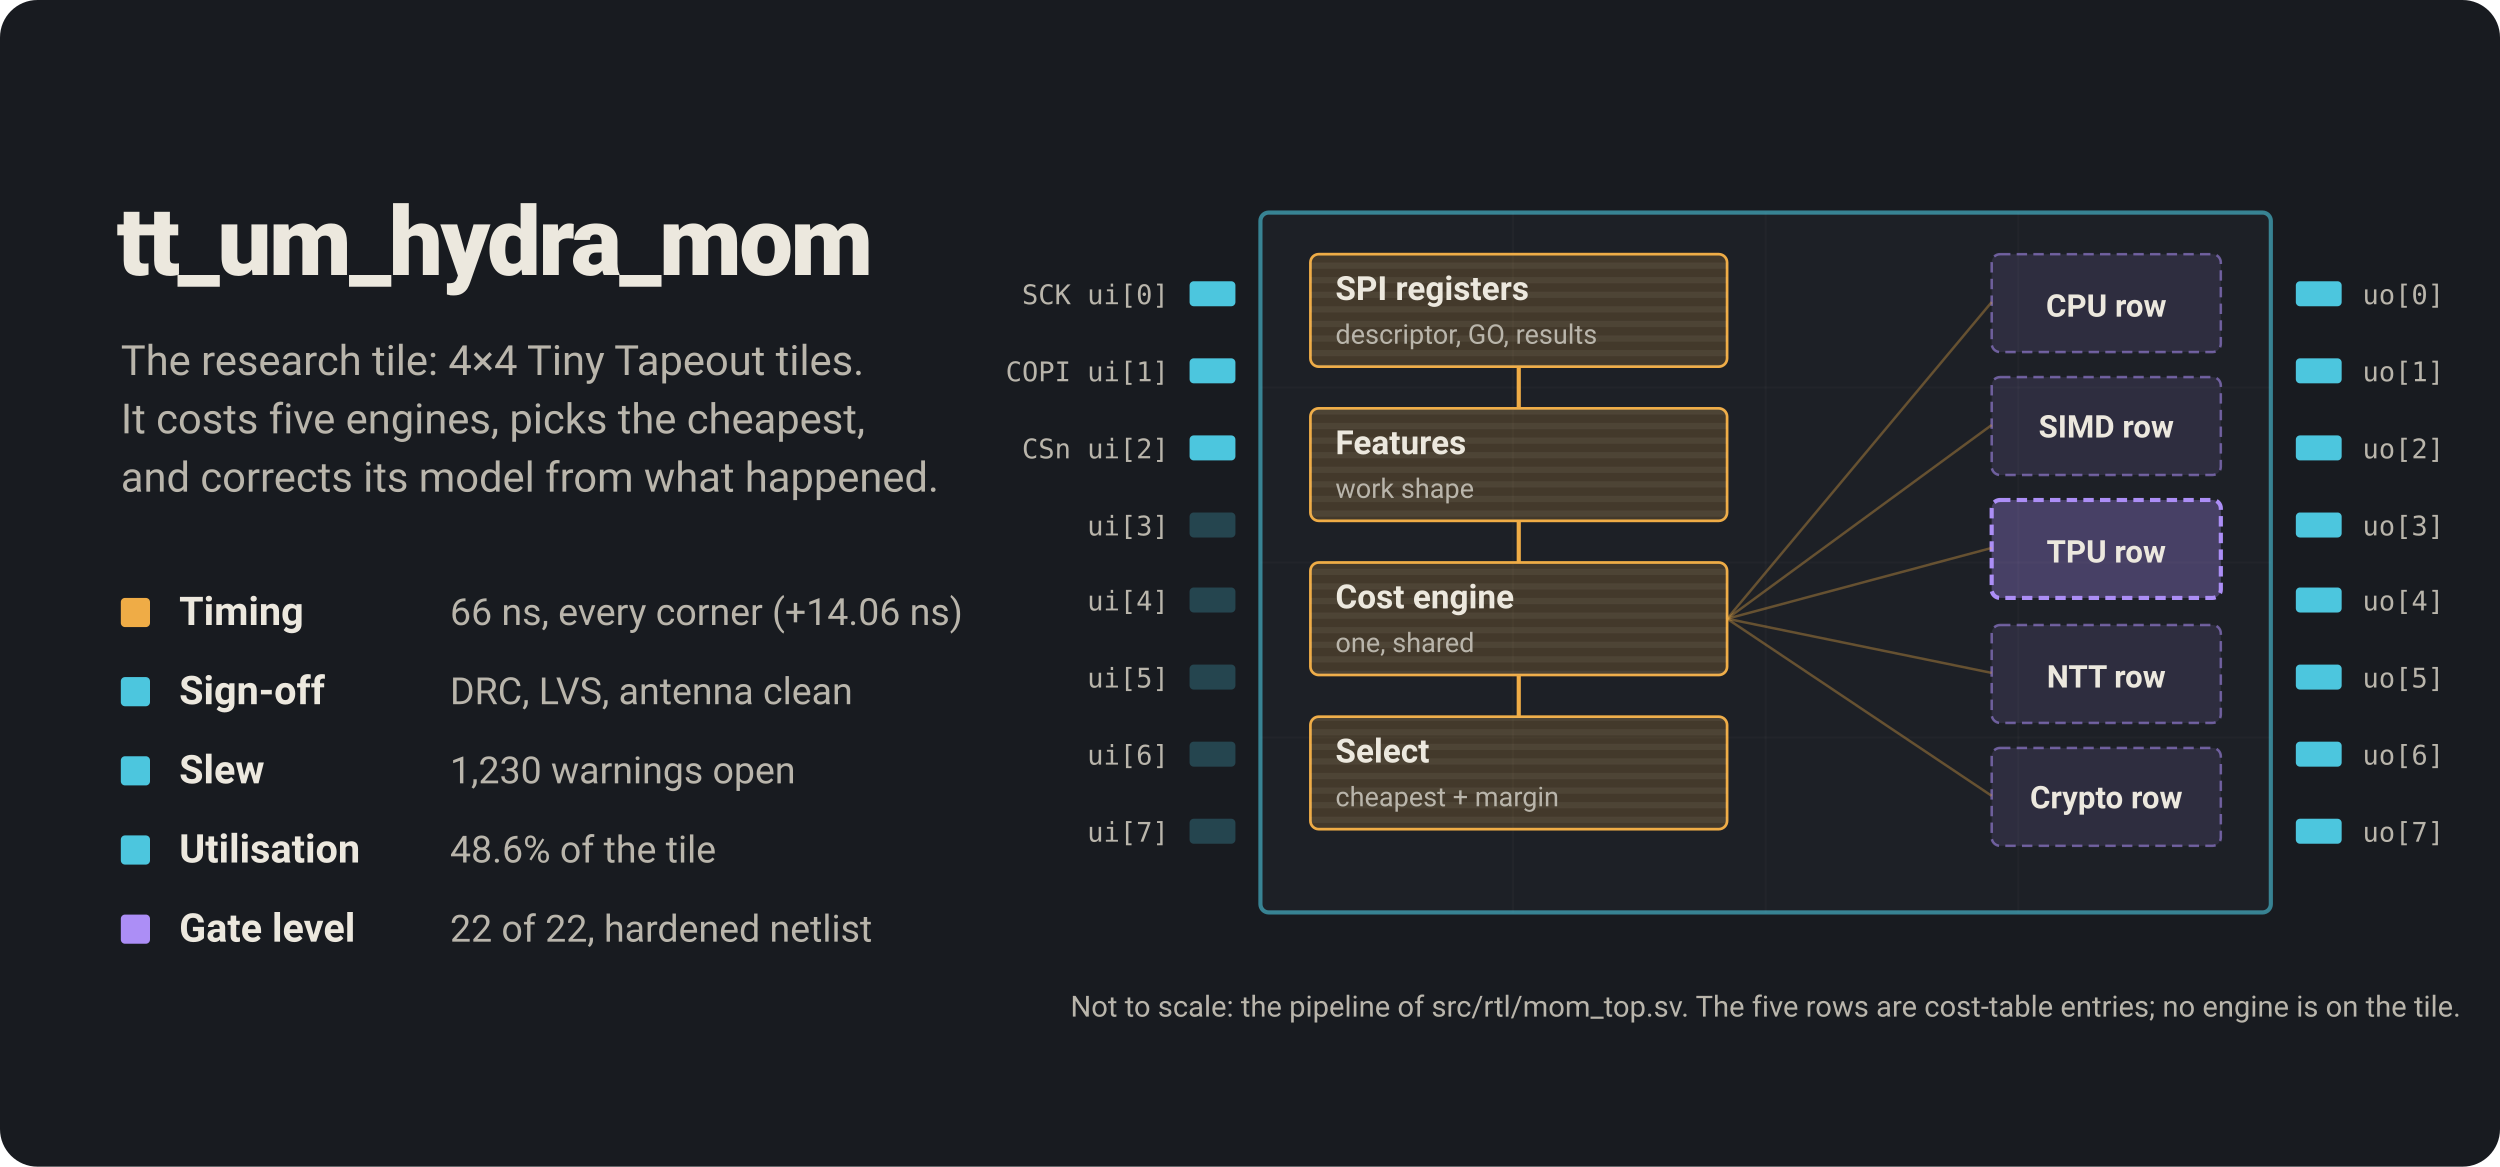
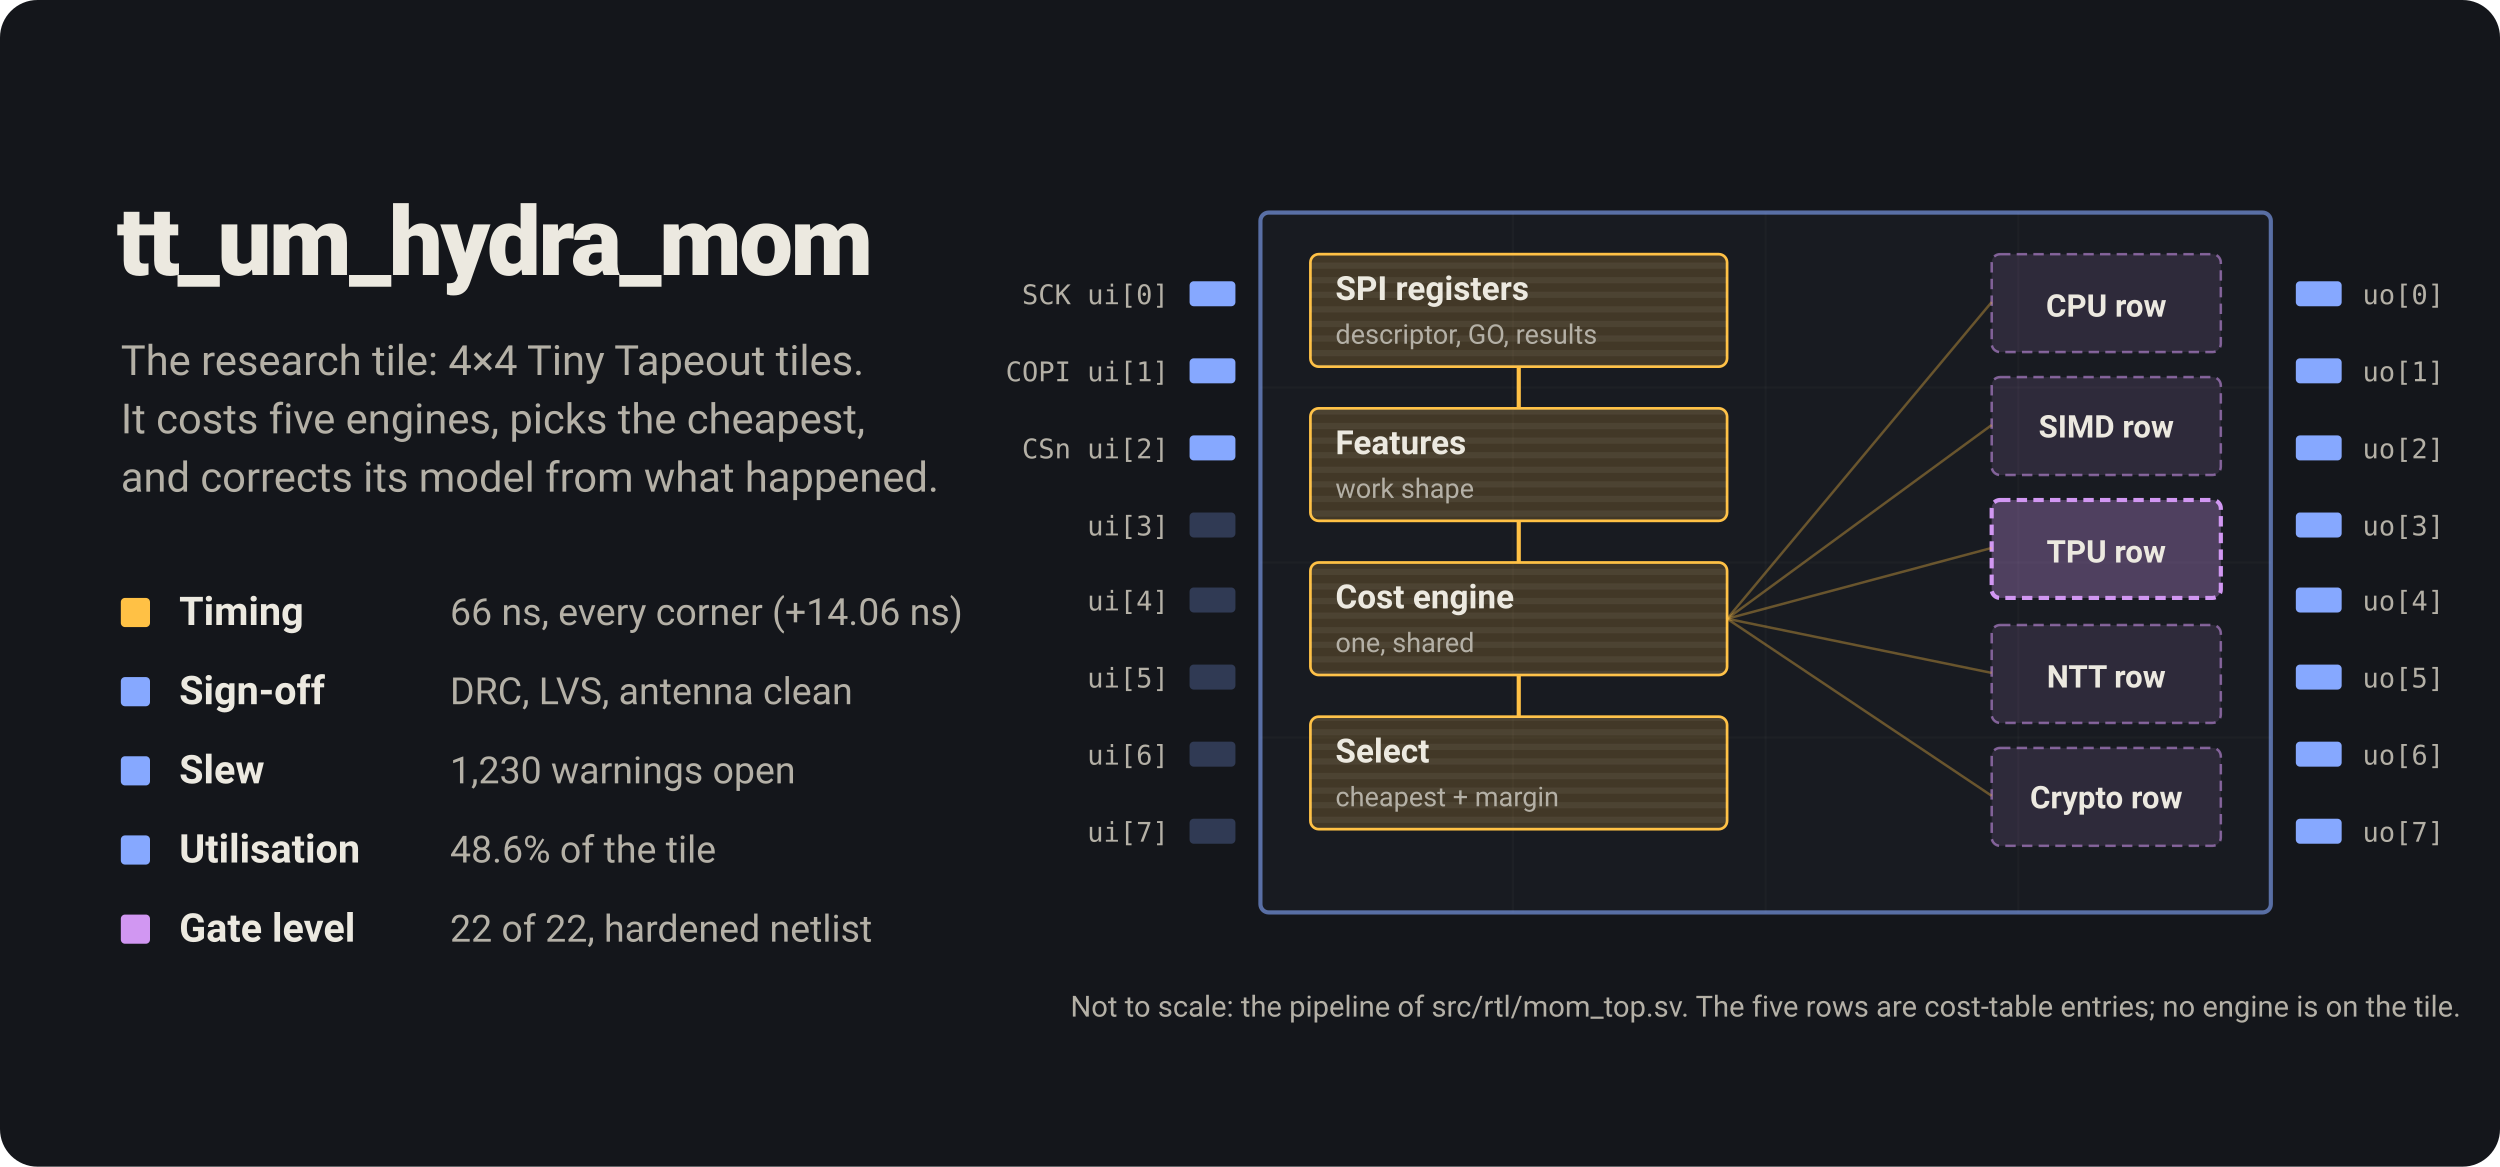
<svg xmlns="http://www.w3.org/2000/svg" viewBox="0 0 1200 560" width="1200" height="560" role="img" aria-labelledby="t d">
  <style>
  /* Static (SkyWater 130 audit, 2026-10-11): a README image cannot offer a
     pause control, so the lead figures show their final state only. */
  .bit { opacity: 1; } .cost { opacity: 1; } .out { opacity: 1; } .hl { opacity: 0; }
</style>
  <defs>
    <pattern id="rows" width="8" height="7" patternUnits="userSpaceOnUse">
-       <rect width="8" height="3" fill="#ece8de" opacity="0.06" />
+       <rect width="8" height="3" fill="#ece9e0" opacity="0.06" />
    </pattern>
  </defs>
-   <rect width="1200" height="560" rx="18" fill="#181b20" />
-   <line x1="726.2" y1="102.027" x2="726.2" y2="437.973" stroke="#ece8de" stroke-opacity=".06" />
-   <line x1="847.5" y1="102.027" x2="847.5" y2="437.973" stroke="#ece8de" stroke-opacity=".06" />
-   <line x1="968.8" y1="102.027" x2="968.8" y2="437.973" stroke="#ece8de" stroke-opacity=".06" />
-   <line x1="605.0" y1="186.0" x2="1090.0" y2="186.0" stroke="#ece8de" stroke-opacity=".06" />
-   <line x1="605.0" y1="270.0" x2="1090.0" y2="270.0" stroke="#ece8de" stroke-opacity=".06" />
-   <line x1="605.0" y1="354.0" x2="1090.0" y2="354.0" stroke="#ece8de" stroke-opacity=".06" />
-   <rect x="605.0" y="102.027" width="485.0" height="335.945" rx="4" fill="#20242b" fill-opacity=".6" stroke="#4cc6de" stroke-opacity=".6" stroke-width="2" />
-   <rect class="bit" style="animation-delay:0.00s" x="571.0" y="135" width="22" height="12" rx="2" fill="#4cc6de" fill-opacity="1" />
-   <text x="561.0" y="146" text-anchor="end" style="font-family:ui-monospace,SFMono-Regular,Menlo,Consolas,monospace;font-size:13px" fill="#b9b5ab">SCK ui[0]</text>
-   <rect class="out" x="1102.0" y="135" width="22" height="12" rx="2" fill="#4cc6de" />
-   <text x="1134.0" y="146" style="font-family:ui-monospace,SFMono-Regular,Menlo,Consolas,monospace;font-size:13px" fill="#b9b5ab">uo[0]</text>
-   <rect class="bit" style="animation-delay:0.05s" x="571.0" y="172" width="22" height="12" rx="2" fill="#4cc6de" fill-opacity="1" />
-   <text x="561.0" y="183" text-anchor="end" style="font-family:ui-monospace,SFMono-Regular,Menlo,Consolas,monospace;font-size:13px" fill="#b9b5ab">COPI ui[1]</text>
-   <rect class="out" x="1102.0" y="172" width="22" height="12" rx="2" fill="#4cc6de" />
-   <text x="1134.0" y="183" style="font-family:ui-monospace,SFMono-Regular,Menlo,Consolas,monospace;font-size:13px" fill="#b9b5ab">uo[1]</text>
-   <rect class="bit" style="animation-delay:0.10s" x="571.0" y="209" width="22" height="12" rx="2" fill="#4cc6de" fill-opacity="1" />
-   <text x="561.0" y="220" text-anchor="end" style="font-family:ui-monospace,SFMono-Regular,Menlo,Consolas,monospace;font-size:13px" fill="#b9b5ab">CSn ui[2]</text>
-   <rect class="out" x="1102.0" y="209" width="22" height="12" rx="2" fill="#4cc6de" />
-   <text x="1134.0" y="220" style="font-family:ui-monospace,SFMono-Regular,Menlo,Consolas,monospace;font-size:13px" fill="#b9b5ab">uo[2]</text>
-   <rect class="" style="animation-delay:0.15s" x="571.0" y="246" width="22" height="12" rx="2" fill="#4cc6de" fill-opacity="0.25" />
-   <text x="561.0" y="257" text-anchor="end" style="font-family:ui-monospace,SFMono-Regular,Menlo,Consolas,monospace;font-size:13px" fill="#b9b5ab">ui[3]</text>
-   <rect class="out" x="1102.0" y="246" width="22" height="12" rx="2" fill="#4cc6de" />
-   <text x="1134.0" y="257" style="font-family:ui-monospace,SFMono-Regular,Menlo,Consolas,monospace;font-size:13px" fill="#b9b5ab">uo[3]</text>
-   <rect class="" style="animation-delay:0.20s" x="571.0" y="282" width="22" height="12" rx="2" fill="#4cc6de" fill-opacity="0.25" />
-   <text x="561.0" y="293" text-anchor="end" style="font-family:ui-monospace,SFMono-Regular,Menlo,Consolas,monospace;font-size:13px" fill="#b9b5ab">ui[4]</text>
-   <rect class="out" x="1102.0" y="282" width="22" height="12" rx="2" fill="#4cc6de" />
-   <text x="1134.0" y="293" style="font-family:ui-monospace,SFMono-Regular,Menlo,Consolas,monospace;font-size:13px" fill="#b9b5ab">uo[4]</text>
-   <rect class="" style="animation-delay:0.25s" x="571.0" y="319" width="22" height="12" rx="2" fill="#4cc6de" fill-opacity="0.25" />
-   <text x="561.0" y="330" text-anchor="end" style="font-family:ui-monospace,SFMono-Regular,Menlo,Consolas,monospace;font-size:13px" fill="#b9b5ab">ui[5]</text>
-   <rect class="out" x="1102.0" y="319" width="22" height="12" rx="2" fill="#4cc6de" />
-   <text x="1134.0" y="330" style="font-family:ui-monospace,SFMono-Regular,Menlo,Consolas,monospace;font-size:13px" fill="#b9b5ab">uo[5]</text>
-   <rect class="" style="animation-delay:0.30s" x="571.0" y="356" width="22" height="12" rx="2" fill="#4cc6de" fill-opacity="0.25" />
-   <text x="561.0" y="367" text-anchor="end" style="font-family:ui-monospace,SFMono-Regular,Menlo,Consolas,monospace;font-size:13px" fill="#b9b5ab">ui[6]</text>
-   <rect class="out" x="1102.0" y="356" width="22" height="12" rx="2" fill="#4cc6de" />
-   <text x="1134.0" y="367" style="font-family:ui-monospace,SFMono-Regular,Menlo,Consolas,monospace;font-size:13px" fill="#b9b5ab">uo[6]</text>
-   <rect class="" style="animation-delay:0.35s" x="571.0" y="393" width="22" height="12" rx="2" fill="#4cc6de" fill-opacity="0.25" />
-   <text x="561.0" y="404" text-anchor="end" style="font-family:ui-monospace,SFMono-Regular,Menlo,Consolas,monospace;font-size:13px" fill="#b9b5ab">ui[7]</text>
-   <rect class="out" x="1102.0" y="393" width="22" height="12" rx="2" fill="#4cc6de" />
-   <text x="1134.0" y="404" style="font-family:ui-monospace,SFMono-Regular,Menlo,Consolas,monospace;font-size:13px" fill="#b9b5ab">uo[7]</text>
-   <rect x="629" y="122" width="200" height="54" rx="4" fill="#efac46" fill-opacity=".18" stroke="#efac46" stroke-width="1.3" />
+   <rect width="1200" height="560" rx="18" fill="#14161b" />
+   <line x1="726.2" y1="102.027" x2="726.2" y2="437.973" stroke="#ece9e0" stroke-opacity=".06" />
+   <line x1="847.5" y1="102.027" x2="847.5" y2="437.973" stroke="#ece9e0" stroke-opacity=".06" />
+   <line x1="968.8" y1="102.027" x2="968.8" y2="437.973" stroke="#ece9e0" stroke-opacity=".06" />
+   <line x1="605.0" y1="186.0" x2="1090.0" y2="186.0" stroke="#ece9e0" stroke-opacity=".06" />
+   <line x1="605.0" y1="270.0" x2="1090.0" y2="270.0" stroke="#ece9e0" stroke-opacity=".06" />
+   <line x1="605.0" y1="354.0" x2="1090.0" y2="354.0" stroke="#ece9e0" stroke-opacity=".06" />
+   <rect x="605.0" y="102.027" width="485.0" height="335.945" rx="4" fill="#1c1f26" fill-opacity=".6" stroke="#86a8ff" stroke-opacity=".6" stroke-width="2" />
+   <rect class="bit" style="animation-delay:0.00s" x="571.0" y="135" width="22" height="12" rx="2" fill="#86a8ff" fill-opacity="1" />
+   <text x="561.0" y="146" text-anchor="end" style="font-family:ui-monospace,SFMono-Regular,Menlo,Consolas,monospace;font-size:13px" fill="#b4b0a6">SCK ui[0]</text>
+   <rect class="out" x="1102.0" y="135" width="22" height="12" rx="2" fill="#86a8ff" />
+   <text x="1134.0" y="146" style="font-family:ui-monospace,SFMono-Regular,Menlo,Consolas,monospace;font-size:13px" fill="#b4b0a6">uo[0]</text>
+   <rect class="bit" style="animation-delay:0.05s" x="571.0" y="172" width="22" height="12" rx="2" fill="#86a8ff" fill-opacity="1" />
+   <text x="561.0" y="183" text-anchor="end" style="font-family:ui-monospace,SFMono-Regular,Menlo,Consolas,monospace;font-size:13px" fill="#b4b0a6">COPI ui[1]</text>
+   <rect class="out" x="1102.0" y="172" width="22" height="12" rx="2" fill="#86a8ff" />
+   <text x="1134.0" y="183" style="font-family:ui-monospace,SFMono-Regular,Menlo,Consolas,monospace;font-size:13px" fill="#b4b0a6">uo[1]</text>
+   <rect class="bit" style="animation-delay:0.10s" x="571.0" y="209" width="22" height="12" rx="2" fill="#86a8ff" fill-opacity="1" />
+   <text x="561.0" y="220" text-anchor="end" style="font-family:ui-monospace,SFMono-Regular,Menlo,Consolas,monospace;font-size:13px" fill="#b4b0a6">CSn ui[2]</text>
+   <rect class="out" x="1102.0" y="209" width="22" height="12" rx="2" fill="#86a8ff" />
+   <text x="1134.0" y="220" style="font-family:ui-monospace,SFMono-Regular,Menlo,Consolas,monospace;font-size:13px" fill="#b4b0a6">uo[2]</text>
+   <rect class="" style="animation-delay:0.15s" x="571.0" y="246" width="22" height="12" rx="2" fill="#86a8ff" fill-opacity="0.25" />
+   <text x="561.0" y="257" text-anchor="end" style="font-family:ui-monospace,SFMono-Regular,Menlo,Consolas,monospace;font-size:13px" fill="#b4b0a6">ui[3]</text>
+   <rect class="out" x="1102.0" y="246" width="22" height="12" rx="2" fill="#86a8ff" />
+   <text x="1134.0" y="257" style="font-family:ui-monospace,SFMono-Regular,Menlo,Consolas,monospace;font-size:13px" fill="#b4b0a6">uo[3]</text>
+   <rect class="" style="animation-delay:0.20s" x="571.0" y="282" width="22" height="12" rx="2" fill="#86a8ff" fill-opacity="0.25" />
+   <text x="561.0" y="293" text-anchor="end" style="font-family:ui-monospace,SFMono-Regular,Menlo,Consolas,monospace;font-size:13px" fill="#b4b0a6">ui[4]</text>
+   <rect class="out" x="1102.0" y="282" width="22" height="12" rx="2" fill="#86a8ff" />
+   <text x="1134.0" y="293" style="font-family:ui-monospace,SFMono-Regular,Menlo,Consolas,monospace;font-size:13px" fill="#b4b0a6">uo[4]</text>
+   <rect class="" style="animation-delay:0.25s" x="571.0" y="319" width="22" height="12" rx="2" fill="#86a8ff" fill-opacity="0.25" />
+   <text x="561.0" y="330" text-anchor="end" style="font-family:ui-monospace,SFMono-Regular,Menlo,Consolas,monospace;font-size:13px" fill="#b4b0a6">ui[5]</text>
+   <rect class="out" x="1102.0" y="319" width="22" height="12" rx="2" fill="#86a8ff" />
+   <text x="1134.0" y="330" style="font-family:ui-monospace,SFMono-Regular,Menlo,Consolas,monospace;font-size:13px" fill="#b4b0a6">uo[5]</text>
+   <rect class="" style="animation-delay:0.30s" x="571.0" y="356" width="22" height="12" rx="2" fill="#86a8ff" fill-opacity="0.25" />
+   <text x="561.0" y="367" text-anchor="end" style="font-family:ui-monospace,SFMono-Regular,Menlo,Consolas,monospace;font-size:13px" fill="#b4b0a6">ui[6]</text>
+   <rect class="out" x="1102.0" y="356" width="22" height="12" rx="2" fill="#86a8ff" />
+   <text x="1134.0" y="367" style="font-family:ui-monospace,SFMono-Regular,Menlo,Consolas,monospace;font-size:13px" fill="#b4b0a6">uo[6]</text>
+   <rect class="" style="animation-delay:0.35s" x="571.0" y="393" width="22" height="12" rx="2" fill="#86a8ff" fill-opacity="0.25" />
+   <text x="561.0" y="404" text-anchor="end" style="font-family:ui-monospace,SFMono-Regular,Menlo,Consolas,monospace;font-size:13px" fill="#b4b0a6">ui[7]</text>
+   <rect class="out" x="1102.0" y="393" width="22" height="12" rx="2" fill="#86a8ff" />
+   <text x="1134.0" y="404" style="font-family:ui-monospace,SFMono-Regular,Menlo,Consolas,monospace;font-size:13px" fill="#b4b0a6">uo[7]</text>
+   <rect x="629" y="122" width="200" height="54" rx="4" fill="#ffc145" fill-opacity=".18" stroke="#ffc145" stroke-width="1.3" />
  <rect x="629" y="122" width="200" height="54" rx="4" fill="url(#rows)" />
-   <text x="641" y="144" style="font-family:ui-sans-serif,system-ui,-apple-system,'Segoe UI',Roboto,sans-serif;font-size:16px;font-weight:650" fill="#ece8de">SPI registers</text>
-   <text x="641" y="165" style="font-family:ui-sans-serif,system-ui,-apple-system,'Segoe UI',Roboto,sans-serif;font-size:13px" fill="#b9b5ab">descriptor, GO, results</text>
-   <path d="M729,176 V196" stroke="#efac46" stroke-width="2" />
-   <rect x="629" y="196" width="200" height="54" rx="4" fill="#efac46" fill-opacity=".18" stroke="#efac46" stroke-width="1.3" />
+   <text x="641" y="144" style="font-family:ui-sans-serif,system-ui,-apple-system,'Segoe UI',Roboto,sans-serif;font-size:16px;font-weight:650" fill="#ece9e0">SPI registers</text>
+   <text x="641" y="165" style="font-family:ui-sans-serif,system-ui,-apple-system,'Segoe UI',Roboto,sans-serif;font-size:13px" fill="#b4b0a6">descriptor, GO, results</text>
+   <path d="M729,176 V196" stroke="#ffc145" stroke-width="2" />
+   <rect x="629" y="196" width="200" height="54" rx="4" fill="#ffc145" fill-opacity=".18" stroke="#ffc145" stroke-width="1.3" />
  <rect x="629" y="196" width="200" height="54" rx="4" fill="url(#rows)" />
-   <text x="641" y="218" style="font-family:ui-sans-serif,system-ui,-apple-system,'Segoe UI',Roboto,sans-serif;font-size:16px;font-weight:650" fill="#ece8de">Features</text>
-   <text x="641" y="239" style="font-family:ui-sans-serif,system-ui,-apple-system,'Segoe UI',Roboto,sans-serif;font-size:13px" fill="#b9b5ab">work shape</text>
-   <path d="M729,250 V270" stroke="#efac46" stroke-width="2" />
-   <rect x="629" y="270" width="200" height="54" rx="4" fill="#efac46" fill-opacity=".18" stroke="#efac46" stroke-width="1.3" />
+   <text x="641" y="218" style="font-family:ui-sans-serif,system-ui,-apple-system,'Segoe UI',Roboto,sans-serif;font-size:16px;font-weight:650" fill="#ece9e0">Features</text>
+   <text x="641" y="239" style="font-family:ui-sans-serif,system-ui,-apple-system,'Segoe UI',Roboto,sans-serif;font-size:13px" fill="#b4b0a6">work shape</text>
+   <path d="M729,250 V270" stroke="#ffc145" stroke-width="2" />
+   <rect x="629" y="270" width="200" height="54" rx="4" fill="#ffc145" fill-opacity=".18" stroke="#ffc145" stroke-width="1.3" />
  <rect x="629" y="270" width="200" height="54" rx="4" fill="url(#rows)" />
-   <text x="641" y="292" style="font-family:ui-sans-serif,system-ui,-apple-system,'Segoe UI',Roboto,sans-serif;font-size:16px;font-weight:650" fill="#ece8de">Cost engine</text>
-   <text x="641" y="313" style="font-family:ui-sans-serif,system-ui,-apple-system,'Segoe UI',Roboto,sans-serif;font-size:13px" fill="#b9b5ab">one, shared</text>
-   <path d="M729,324 V344" stroke="#efac46" stroke-width="2" />
-   <rect x="629" y="344" width="200" height="54" rx="4" fill="#efac46" fill-opacity=".18" stroke="#efac46" stroke-width="1.3" />
+   <text x="641" y="292" style="font-family:ui-sans-serif,system-ui,-apple-system,'Segoe UI',Roboto,sans-serif;font-size:16px;font-weight:650" fill="#ece9e0">Cost engine</text>
+   <text x="641" y="313" style="font-family:ui-sans-serif,system-ui,-apple-system,'Segoe UI',Roboto,sans-serif;font-size:13px" fill="#b4b0a6">one, shared</text>
+   <path d="M729,324 V344" stroke="#ffc145" stroke-width="2" />
+   <rect x="629" y="344" width="200" height="54" rx="4" fill="#ffc145" fill-opacity=".18" stroke="#ffc145" stroke-width="1.3" />
  <rect x="629" y="344" width="200" height="54" rx="4" fill="url(#rows)" />
-   <text x="641" y="366" style="font-family:ui-sans-serif,system-ui,-apple-system,'Segoe UI',Roboto,sans-serif;font-size:16px;font-weight:650" fill="#ece8de">Select</text>
-   <text x="641" y="387" style="font-family:ui-sans-serif,system-ui,-apple-system,'Segoe UI',Roboto,sans-serif;font-size:13px" fill="#b9b5ab">cheapest + margin</text>
-   <rect x="956" y="122" width="110" height="47" rx="4" fill="#ac8ef6" fill-opacity=".12" stroke="#ac8ef6" stroke-opacity="0.55" stroke-width="1.2" stroke-dasharray="5 3" />
-   <text x="1011" y="152" text-anchor="middle" style="font-family:ui-sans-serif,system-ui,-apple-system,'Segoe UI',Roboto,sans-serif;font-size:15px;font-weight:650" fill="#ece8de">CPU row</text>
-   <rect class="hl" style="animation-delay:0.0s" x="956" y="122" width="110" height="47" rx="4" fill="none" stroke="#ece8de" stroke-width="2.4" />
-   <path d="M829,297 L956,145" stroke="#efac46" stroke-opacity=".35" stroke-width="1.2" />
-   <rect x="956" y="181" width="110" height="47" rx="4" fill="#ac8ef6" fill-opacity=".12" stroke="#ac8ef6" stroke-opacity="0.55" stroke-width="1.2" stroke-dasharray="5 3" />
-   <text x="1011" y="210" text-anchor="middle" style="font-family:ui-sans-serif,system-ui,-apple-system,'Segoe UI',Roboto,sans-serif;font-size:15px;font-weight:650" fill="#ece8de">SIMD row</text>
-   <rect class="hl" style="animation-delay:0.6s" x="956" y="181" width="110" height="47" rx="4" fill="none" stroke="#ece8de" stroke-width="2.4" />
-   <path d="M829,297 L956,204" stroke="#efac46" stroke-opacity=".35" stroke-width="1.2" />
-   <rect x="956" y="240" width="110" height="47" rx="4" fill="#ac8ef6" fill-opacity=".30" stroke="#ac8ef6" stroke-opacity="1" stroke-width="2" stroke-dasharray="5 3" />
-   <text x="1011" y="270" text-anchor="middle" style="font-family:ui-sans-serif,system-ui,-apple-system,'Segoe UI',Roboto,sans-serif;font-size:15px;font-weight:650" fill="#ece8de">TPU row</text>
-   <rect class="hl" style="animation-delay:1.2s" x="956" y="240" width="110" height="47" rx="4" fill="none" stroke="#ece8de" stroke-width="2.4" />
-   <path d="M829,297 L956,263" stroke="#efac46" stroke-opacity=".35" stroke-width="1.2" />
-   <rect x="956" y="300" width="110" height="47" rx="4" fill="#ac8ef6" fill-opacity=".12" stroke="#ac8ef6" stroke-opacity="0.55" stroke-width="1.2" stroke-dasharray="5 3" />
-   <text x="1011" y="330" text-anchor="middle" style="font-family:ui-sans-serif,system-ui,-apple-system,'Segoe UI',Roboto,sans-serif;font-size:15px;font-weight:650" fill="#ece8de">NTT row</text>
-   <rect class="hl" style="animation-delay:1.8s" x="956" y="300" width="110" height="47" rx="4" fill="none" stroke="#ece8de" stroke-width="2.4" />
-   <path d="M829,297 L956,323" stroke="#efac46" stroke-opacity=".35" stroke-width="1.2" />
-   <rect x="956" y="359" width="110" height="47" rx="4" fill="#ac8ef6" fill-opacity=".12" stroke="#ac8ef6" stroke-opacity="0.55" stroke-width="1.2" stroke-dasharray="5 3" />
-   <text x="1011" y="388" text-anchor="middle" style="font-family:ui-sans-serif,system-ui,-apple-system,'Segoe UI',Roboto,sans-serif;font-size:15px;font-weight:650" fill="#ece8de">Crypto row</text>
-   <rect class="hl" style="animation-delay:2.4s" x="956" y="359" width="110" height="47" rx="4" fill="none" stroke="#ece8de" stroke-width="2.4" />
-   <path d="M829,297 L956,382" stroke="#efac46" stroke-opacity=".35" stroke-width="1.2" />
-   <text x="56" y="132" style="font-family:ui-sans-serif,system-ui,-apple-system,'Segoe UI',Roboto,sans-serif;font-size:46px;font-weight:800;letter-spacing:-1.2px" fill="#ece8de">tt_um_hydra_mom</text>
-   <text x="58" y="180" style="font-family:ui-sans-serif,system-ui,-apple-system,'Segoe UI',Roboto,sans-serif;font-size:20px" fill="#b9b5ab">The research tile: 4×4 Tiny Tapeout tiles.</text>
-   <text x="58" y="208" style="font-family:ui-sans-serif,system-ui,-apple-system,'Segoe UI',Roboto,sans-serif;font-size:20px" fill="#b9b5ab">It costs five engines, picks the cheapest,</text>
-   <text x="58" y="236" style="font-family:ui-sans-serif,system-ui,-apple-system,'Segoe UI',Roboto,sans-serif;font-size:20px" fill="#b9b5ab">and corrects its model from what happened.</text>
-   <rect x="58" y="287" width="14" height="14" rx="2" fill="#efac46" />
-   <text x="86" y="300" style="font-family:ui-sans-serif,system-ui,-apple-system,'Segoe UI',Roboto,sans-serif;font-size:19px;font-weight:650" fill="#ece8de">Timing</text>
-   <text x="216" y="300" style="font-family:ui-sans-serif,system-ui,-apple-system,'Segoe UI',Roboto,sans-serif;font-size:18px" fill="#b9b5ab">66 ns, every corner (+14.06 ns)</text>
-   <rect x="58" y="325" width="14" height="14" rx="2" fill="#4cc6de" />
-   <text x="86" y="338" style="font-family:ui-sans-serif,system-ui,-apple-system,'Segoe UI',Roboto,sans-serif;font-size:19px;font-weight:650" fill="#ece8de">Sign-off</text>
-   <text x="216" y="338" style="font-family:ui-sans-serif,system-ui,-apple-system,'Segoe UI',Roboto,sans-serif;font-size:18px" fill="#b9b5ab">DRC, LVS, antenna clean</text>
-   <rect x="58" y="363" width="14" height="14" rx="2" fill="#4cc6de" />
-   <text x="86" y="376" style="font-family:ui-sans-serif,system-ui,-apple-system,'Segoe UI',Roboto,sans-serif;font-size:19px;font-weight:650" fill="#ece8de">Slew</text>
-   <text x="216" y="376" style="font-family:ui-sans-serif,system-ui,-apple-system,'Segoe UI',Roboto,sans-serif;font-size:18px" fill="#b9b5ab">1,230 warnings open</text>
-   <rect x="58" y="401" width="14" height="14" rx="2" fill="#4cc6de" />
-   <text x="86" y="414" style="font-family:ui-sans-serif,system-ui,-apple-system,'Segoe UI',Roboto,sans-serif;font-size:19px;font-weight:650" fill="#ece8de">Utilisation</text>
-   <text x="216" y="414" style="font-family:ui-sans-serif,system-ui,-apple-system,'Segoe UI',Roboto,sans-serif;font-size:18px" fill="#b9b5ab">48.6% of the tile</text>
-   <rect x="58" y="439" width="14" height="14" rx="2" fill="#ac8ef6" />
-   <text x="86" y="452" style="font-family:ui-sans-serif,system-ui,-apple-system,'Segoe UI',Roboto,sans-serif;font-size:19px;font-weight:650" fill="#ece8de">Gate level</text>
-   <text x="216" y="452" style="font-family:ui-sans-serif,system-ui,-apple-system,'Segoe UI',Roboto,sans-serif;font-size:18px" fill="#b9b5ab">22 of 22, hardened netlist</text>
-   <text x="847.5" y="487.973" text-anchor="middle" style="font-family:ui-sans-serif,system-ui,-apple-system,'Segoe UI',Roboto,sans-serif;font-size:14px" fill="#b9b5ab">Not to scale: the pipeline of src/rtl/mom_top.sv. The five rows are cost-table entries; no engine is on the tile.</text>
+   <text x="641" y="366" style="font-family:ui-sans-serif,system-ui,-apple-system,'Segoe UI',Roboto,sans-serif;font-size:16px;font-weight:650" fill="#ece9e0">Select</text>
+   <text x="641" y="387" style="font-family:ui-sans-serif,system-ui,-apple-system,'Segoe UI',Roboto,sans-serif;font-size:13px" fill="#b4b0a6">cheapest + margin</text>
+   <rect x="956" y="122" width="110" height="47" rx="4" fill="#d197f2" fill-opacity=".12" stroke="#d197f2" stroke-opacity="0.55" stroke-width="1.2" stroke-dasharray="5 3" />
+   <text x="1011" y="152" text-anchor="middle" style="font-family:ui-sans-serif,system-ui,-apple-system,'Segoe UI',Roboto,sans-serif;font-size:15px;font-weight:650" fill="#ece9e0">CPU row</text>
+   <rect class="hl" style="animation-delay:0.0s" x="956" y="122" width="110" height="47" rx="4" fill="none" stroke="#ece9e0" stroke-width="2.4" />
+   <path d="M829,297 L956,145" stroke="#ffc145" stroke-opacity=".35" stroke-width="1.2" />
+   <rect x="956" y="181" width="110" height="47" rx="4" fill="#d197f2" fill-opacity=".12" stroke="#d197f2" stroke-opacity="0.55" stroke-width="1.2" stroke-dasharray="5 3" />
+   <text x="1011" y="210" text-anchor="middle" style="font-family:ui-sans-serif,system-ui,-apple-system,'Segoe UI',Roboto,sans-serif;font-size:15px;font-weight:650" fill="#ece9e0">SIMD row</text>
+   <rect class="hl" style="animation-delay:0.6s" x="956" y="181" width="110" height="47" rx="4" fill="none" stroke="#ece9e0" stroke-width="2.4" />
+   <path d="M829,297 L956,204" stroke="#ffc145" stroke-opacity=".35" stroke-width="1.2" />
+   <rect x="956" y="240" width="110" height="47" rx="4" fill="#d197f2" fill-opacity=".30" stroke="#d197f2" stroke-opacity="1" stroke-width="2" stroke-dasharray="5 3" />
+   <text x="1011" y="270" text-anchor="middle" style="font-family:ui-sans-serif,system-ui,-apple-system,'Segoe UI',Roboto,sans-serif;font-size:15px;font-weight:650" fill="#ece9e0">TPU row</text>
+   <rect class="hl" style="animation-delay:1.2s" x="956" y="240" width="110" height="47" rx="4" fill="none" stroke="#ece9e0" stroke-width="2.4" />
+   <path d="M829,297 L956,263" stroke="#ffc145" stroke-opacity=".35" stroke-width="1.2" />
+   <rect x="956" y="300" width="110" height="47" rx="4" fill="#d197f2" fill-opacity=".12" stroke="#d197f2" stroke-opacity="0.55" stroke-width="1.2" stroke-dasharray="5 3" />
+   <text x="1011" y="330" text-anchor="middle" style="font-family:ui-sans-serif,system-ui,-apple-system,'Segoe UI',Roboto,sans-serif;font-size:15px;font-weight:650" fill="#ece9e0">NTT row</text>
+   <rect class="hl" style="animation-delay:1.8s" x="956" y="300" width="110" height="47" rx="4" fill="none" stroke="#ece9e0" stroke-width="2.4" />
+   <path d="M829,297 L956,323" stroke="#ffc145" stroke-opacity=".35" stroke-width="1.2" />
+   <rect x="956" y="359" width="110" height="47" rx="4" fill="#d197f2" fill-opacity=".12" stroke="#d197f2" stroke-opacity="0.55" stroke-width="1.2" stroke-dasharray="5 3" />
+   <text x="1011" y="388" text-anchor="middle" style="font-family:ui-sans-serif,system-ui,-apple-system,'Segoe UI',Roboto,sans-serif;font-size:15px;font-weight:650" fill="#ece9e0">Crypto row</text>
+   <rect class="hl" style="animation-delay:2.4s" x="956" y="359" width="110" height="47" rx="4" fill="none" stroke="#ece9e0" stroke-width="2.4" />
+   <path d="M829,297 L956,382" stroke="#ffc145" stroke-opacity=".35" stroke-width="1.2" />
+   <text x="56" y="132" style="font-family:ui-sans-serif,system-ui,-apple-system,'Segoe UI',Roboto,sans-serif;font-size:46px;font-weight:800;letter-spacing:-1.2px" fill="#ece9e0">tt_um_hydra_mom</text>
+   <text x="58" y="180" style="font-family:ui-sans-serif,system-ui,-apple-system,'Segoe UI',Roboto,sans-serif;font-size:20px" fill="#b4b0a6">The research tile: 4×4 Tiny Tapeout tiles.</text>
+   <text x="58" y="208" style="font-family:ui-sans-serif,system-ui,-apple-system,'Segoe UI',Roboto,sans-serif;font-size:20px" fill="#b4b0a6">It costs five engines, picks the cheapest,</text>
+   <text x="58" y="236" style="font-family:ui-sans-serif,system-ui,-apple-system,'Segoe UI',Roboto,sans-serif;font-size:20px" fill="#b4b0a6">and corrects its model from what happened.</text>
+   <rect x="58" y="287" width="14" height="14" rx="2" fill="#ffc145" />
+   <text x="86" y="300" style="font-family:ui-sans-serif,system-ui,-apple-system,'Segoe UI',Roboto,sans-serif;font-size:19px;font-weight:650" fill="#ece9e0">Timing</text>
+   <text x="216" y="300" style="font-family:ui-sans-serif,system-ui,-apple-system,'Segoe UI',Roboto,sans-serif;font-size:18px" fill="#b4b0a6">66 ns, every corner (+14.06 ns)</text>
+   <rect x="58" y="325" width="14" height="14" rx="2" fill="#86a8ff" />
+   <text x="86" y="338" style="font-family:ui-sans-serif,system-ui,-apple-system,'Segoe UI',Roboto,sans-serif;font-size:19px;font-weight:650" fill="#ece9e0">Sign-off</text>
+   <text x="216" y="338" style="font-family:ui-sans-serif,system-ui,-apple-system,'Segoe UI',Roboto,sans-serif;font-size:18px" fill="#b4b0a6">DRC, LVS, antenna clean</text>
+   <rect x="58" y="363" width="14" height="14" rx="2" fill="#86a8ff" />
+   <text x="86" y="376" style="font-family:ui-sans-serif,system-ui,-apple-system,'Segoe UI',Roboto,sans-serif;font-size:19px;font-weight:650" fill="#ece9e0">Slew</text>
+   <text x="216" y="376" style="font-family:ui-sans-serif,system-ui,-apple-system,'Segoe UI',Roboto,sans-serif;font-size:18px" fill="#b4b0a6">1,230 warnings open</text>
+   <rect x="58" y="401" width="14" height="14" rx="2" fill="#86a8ff" />
+   <text x="86" y="414" style="font-family:ui-sans-serif,system-ui,-apple-system,'Segoe UI',Roboto,sans-serif;font-size:19px;font-weight:650" fill="#ece9e0">Utilisation</text>
+   <text x="216" y="414" style="font-family:ui-sans-serif,system-ui,-apple-system,'Segoe UI',Roboto,sans-serif;font-size:18px" fill="#b4b0a6">48.6% of the tile</text>
+   <rect x="58" y="439" width="14" height="14" rx="2" fill="#d197f2" />
+   <text x="86" y="452" style="font-family:ui-sans-serif,system-ui,-apple-system,'Segoe UI',Roboto,sans-serif;font-size:19px;font-weight:650" fill="#ece9e0">Gate level</text>
+   <text x="216" y="452" style="font-family:ui-sans-serif,system-ui,-apple-system,'Segoe UI',Roboto,sans-serif;font-size:18px" fill="#b4b0a6">22 of 22, hardened netlist</text>
+   <text x="847.5" y="487.973" text-anchor="middle" style="font-family:ui-sans-serif,system-ui,-apple-system,'Segoe UI',Roboto,sans-serif;font-size:14px" fill="#b4b0a6">Not to scale: the pipeline of src/rtl/mom_top.sv. The five rows are cost-table entries; no engine is on the tile.</text>
</svg>
